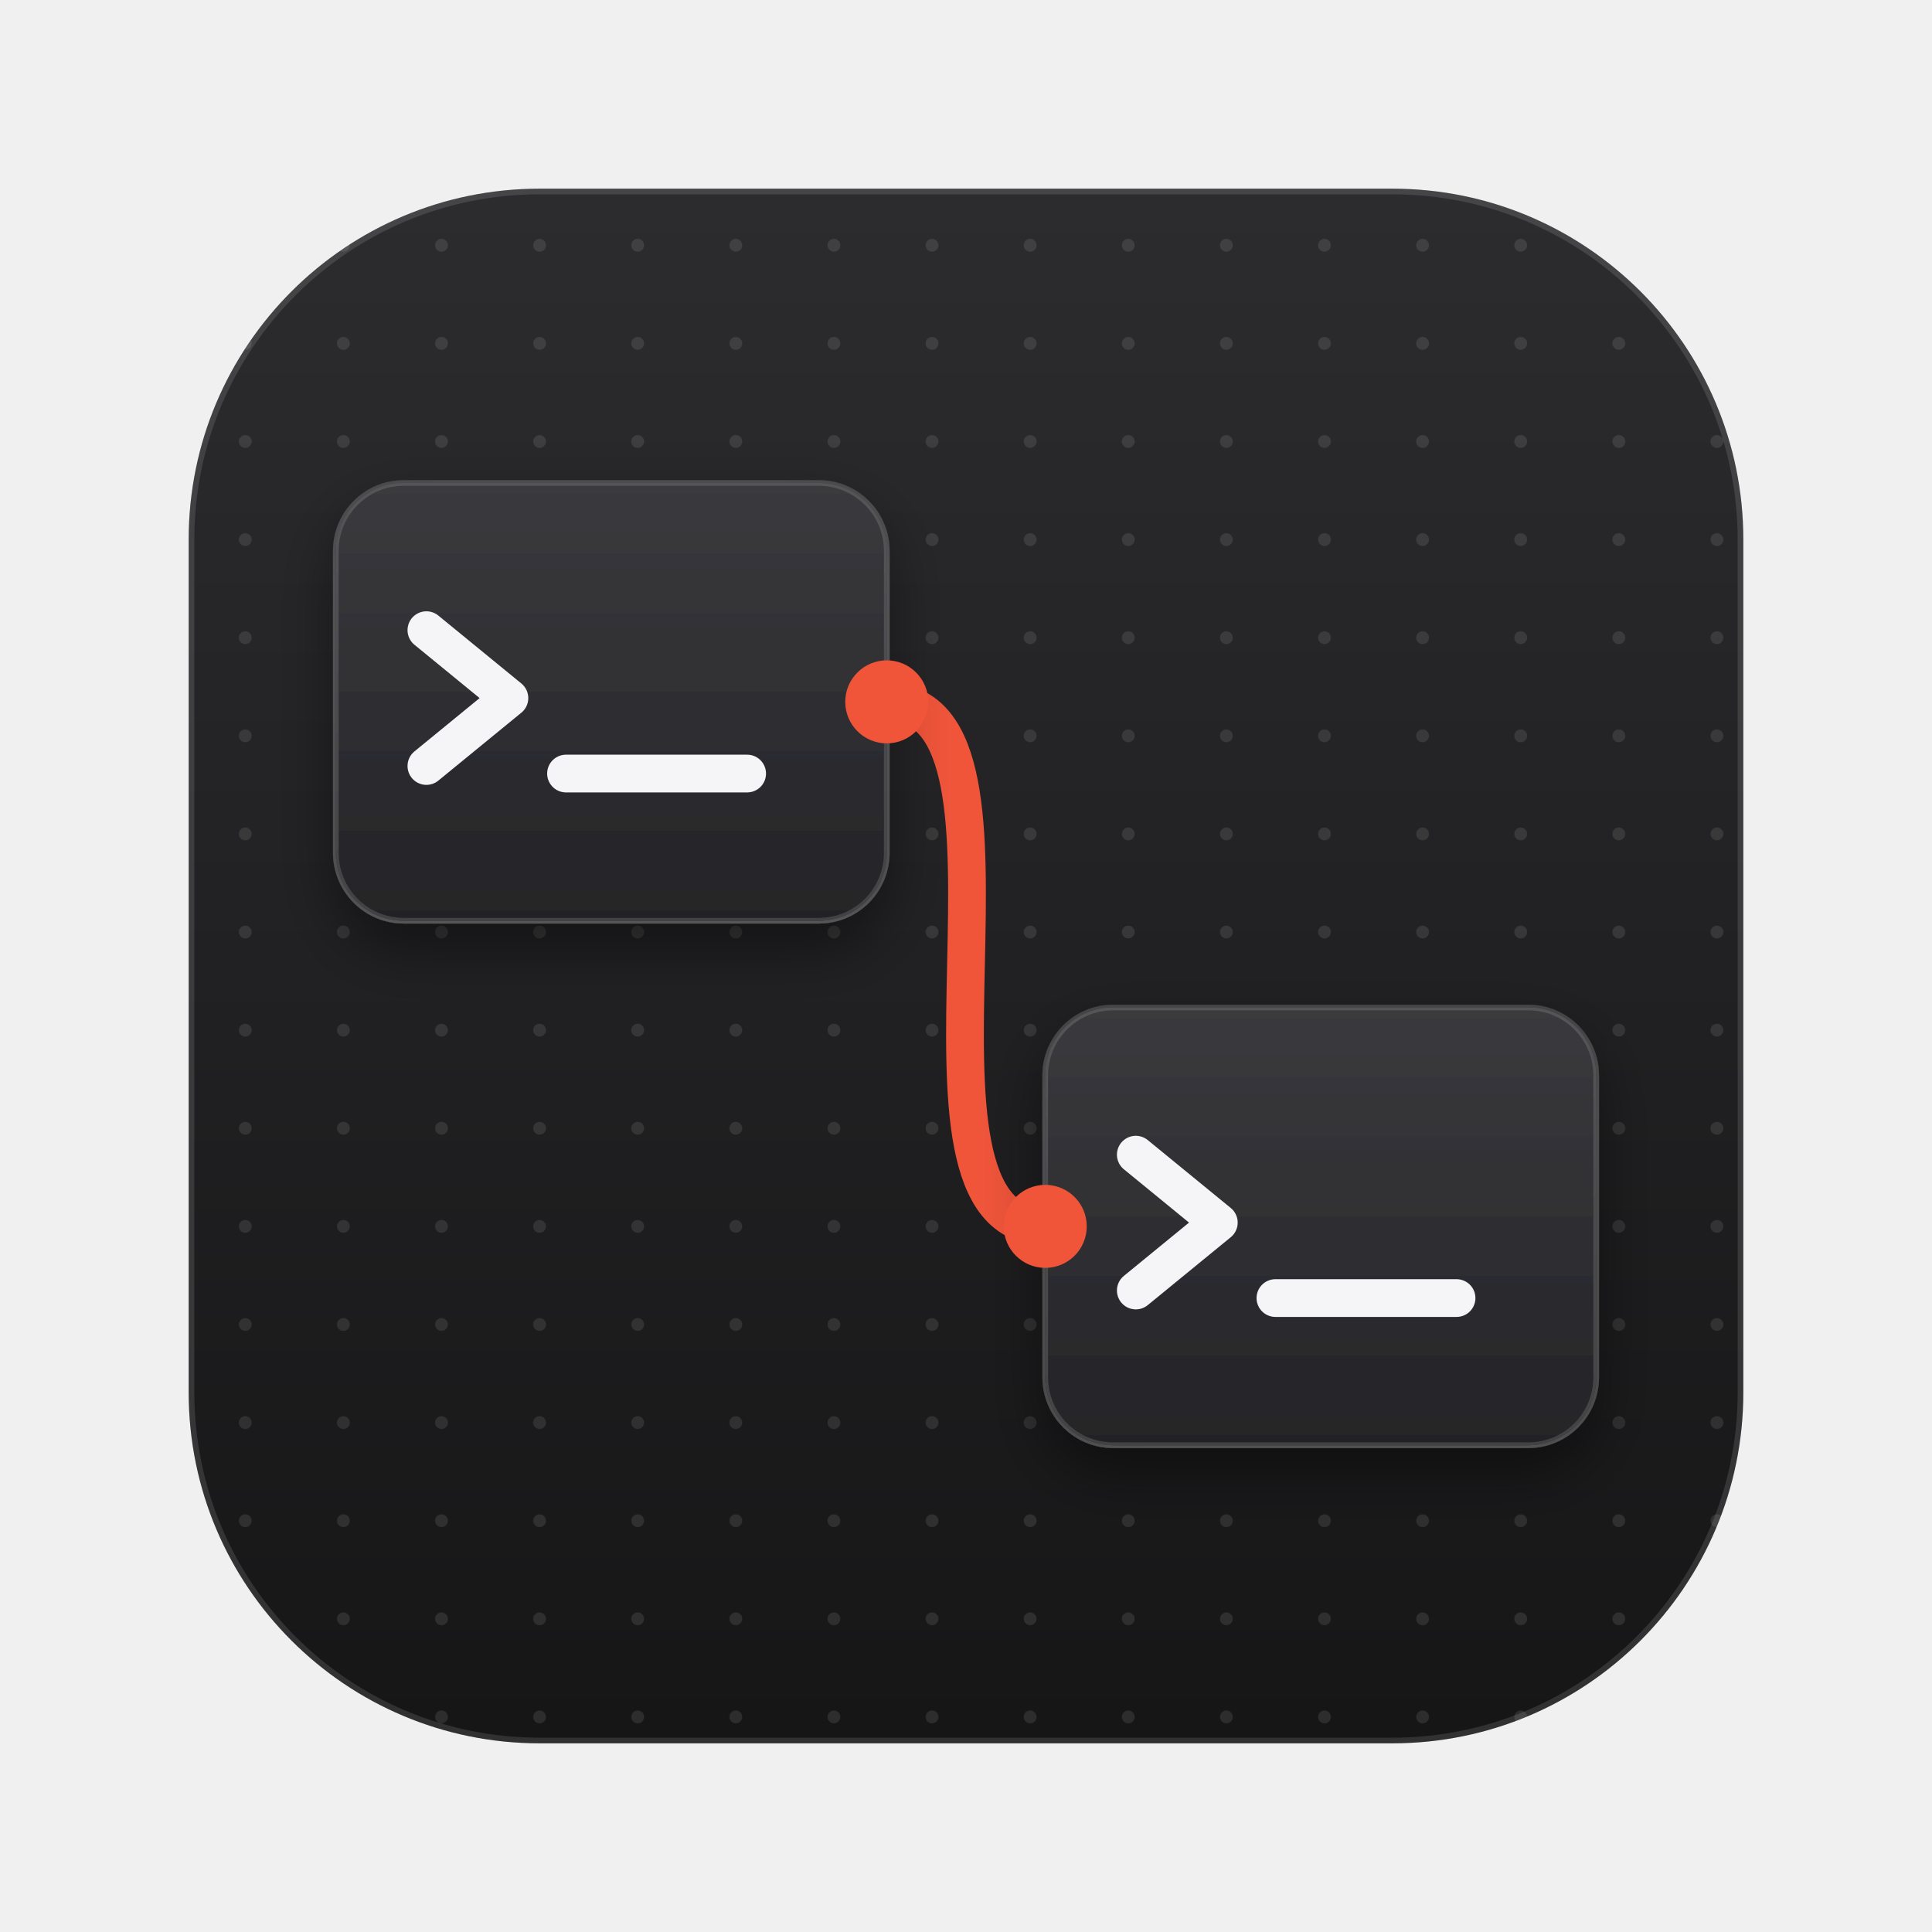
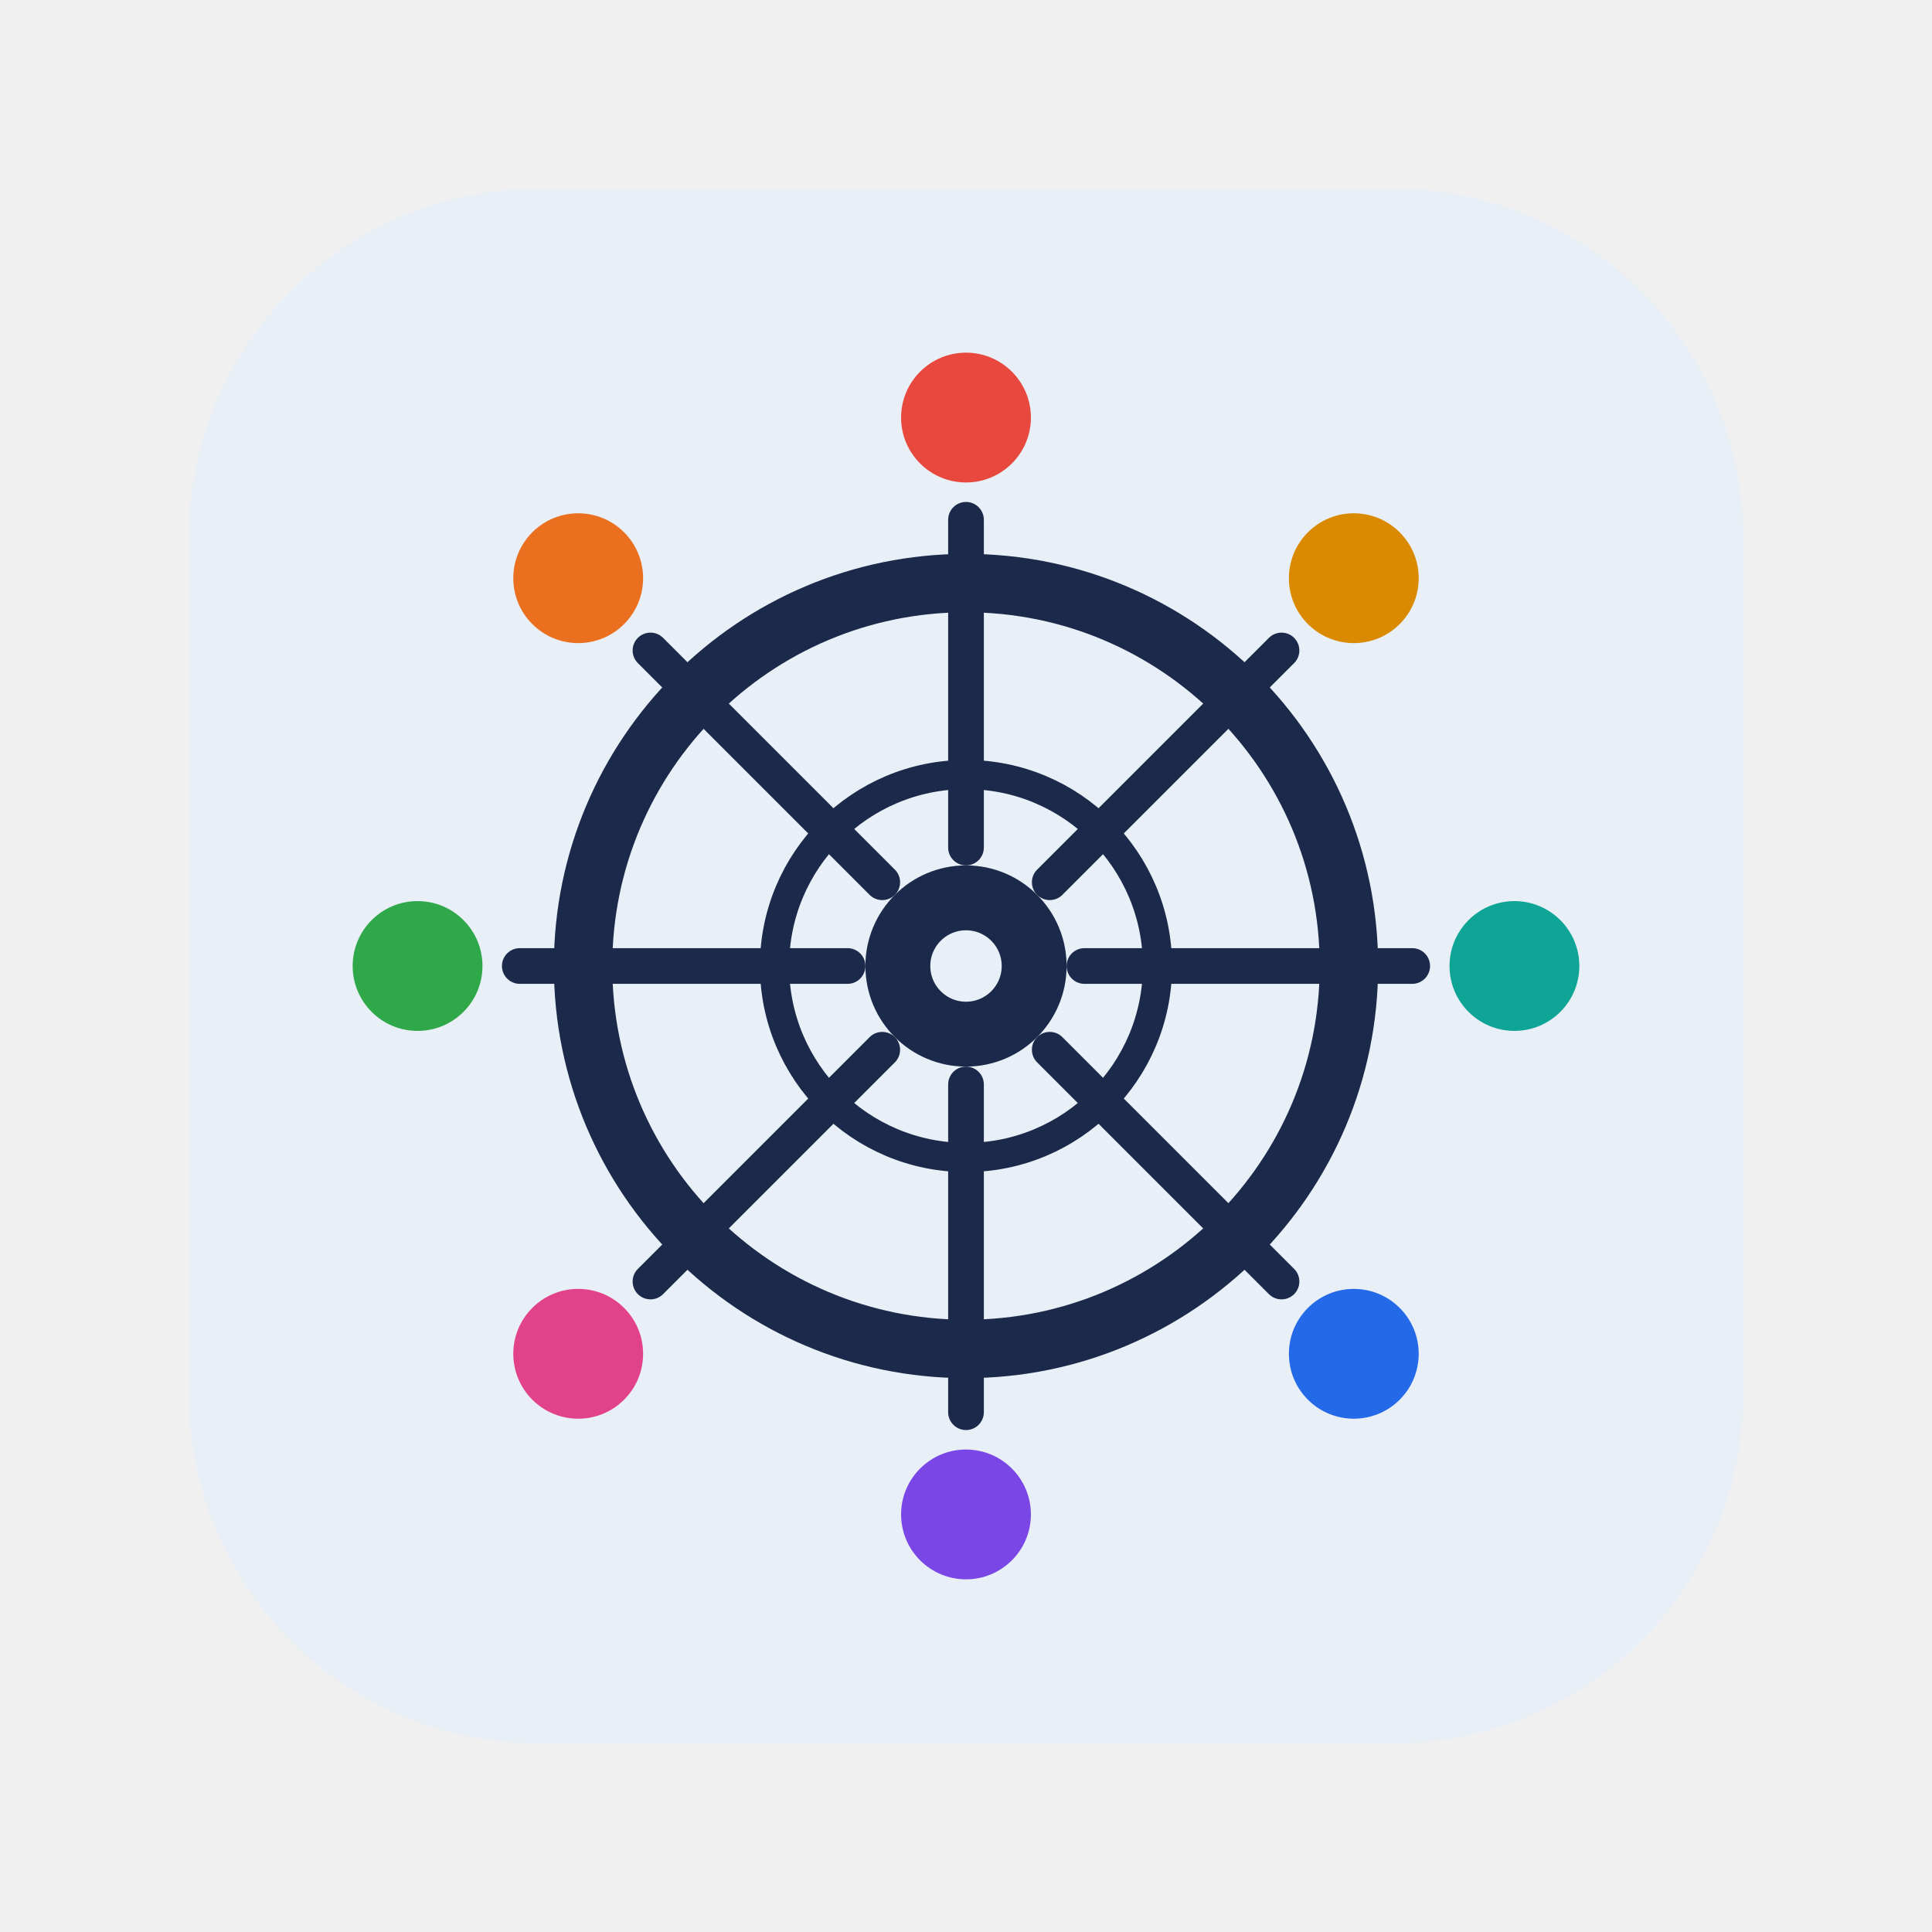
- <svg xmlns="http://www.w3.org/2000/svg" width="1024" height="1024" viewBox="0 0 1024 1024">
-   <defs>
-     <linearGradient id="ground" x1="0" y1="0" x2="0" y2="1">
-       <stop offset="0" stop-color="#2c2c2f" />
-       <stop offset="1" stop-color="#161617" />
-     </linearGradient>
-     <linearGradient id="card" x1="0" y1="0" x2="0" y2="1">
-       <stop offset="0" stop-color="#3a3a3e" />
-       <stop offset="1" stop-color="#242427" />
-     </linearGradient>
-     <filter id="lift" x="-20%" y="-20%" width="140%" height="150%">
-       <feDropShadow dx="0" dy="14" stdDeviation="16" flood-color="#000" flood-opacity="0.45" />
-     </filter>
-     <pattern id="dots" width="52" height="52" patternUnits="userSpaceOnUse">
-       <circle cx="26" cy="26" r="3.4" fill="#ffffff" opacity="0.1" />
-     </pattern>
-   </defs>
-   <rect x="100" y="100" width="824" height="824" rx="186" fill="url(#ground)" />
-   <rect x="100" y="100" width="824" height="824" rx="186" fill="url(#dots)" />
-   <rect x="101.5" y="101.5" width="821" height="821" rx="184.5" fill="none" stroke="#ffffff" stroke-opacity="0.12" stroke-width="3" />
-   <path d="M470 372 C 560 372, 464 650, 554 650" fill="none" stroke="#f0553a" stroke-width="20" stroke-linecap="round" />
-   <g filter="url(#lift)">
-     <rect x="178" y="256" width="292" height="232" rx="36" fill="url(#card)" stroke="#ffffff" stroke-opacity="0.14" stroke-width="3" />
-     <path d="M226 334 l44 36 l-44 36" fill="none" stroke="#f5f5f7" stroke-width="20" stroke-linecap="round" stroke-linejoin="round" />
-     <path d="M300 410 h96" stroke="#f5f5f7" stroke-width="20" stroke-linecap="round" />
+ <svg xmlns="http://www.w3.org/2000/svg" viewBox="0 0 1024 1024" role="img" aria-label="Wheelhouse app icon">
+   <rect x="100" y="100" width="824" height="824" rx="185" fill="#E9EFF6" />
+   <g transform="translate(512 512) scale(.86)">
+     <g transform="rotate(0)">
+       <rect x="-11" y="-286" width="22" height="224" rx="11" fill="#1B2A4A" />
+       <circle cy="-338" r="40" fill="#E8483D" />
+     </g>
+     <g transform="rotate(45)">
+       <rect x="-11" y="-286" width="22" height="224" rx="11" fill="#1B2A4A" />
+       <circle cy="-338" r="40" fill="#D98A00" />
+     </g>
+     <g transform="rotate(90)">
+       <rect x="-11" y="-286" width="22" height="224" rx="11" fill="#1B2A4A" />
+       <circle cy="-338" r="40" fill="#0FA596" />
+     </g>
+     <g transform="rotate(135)">
+       <rect x="-11" y="-286" width="22" height="224" rx="11" fill="#1B2A4A" />
+       <circle cy="-338" r="40" fill="#2369E8" />
+     </g>
+     <g transform="rotate(180)">
+       <rect x="-11" y="-286" width="22" height="224" rx="11" fill="#1B2A4A" />
+       <circle cy="-338" r="40" fill="#7A47E6" />
+     </g>
+     <g transform="rotate(225)">
+       <rect x="-11" y="-286" width="22" height="224" rx="11" fill="#1B2A4A" />
+       <circle cy="-338" r="40" fill="#E2428A" />
+     </g>
+     <g transform="rotate(270)">
+       <rect x="-11" y="-286" width="22" height="224" rx="11" fill="#1B2A4A" />
+       <circle cy="-338" r="40" fill="#2FA84A" />
+     </g>
+     <g transform="rotate(315)">
+       <rect x="-11" y="-286" width="22" height="224" rx="11" fill="#1B2A4A" />
+       <circle cy="-338" r="40" fill="#EA6F1E" />
+     </g>
+     <circle r="236" fill="none" stroke="#1B2A4A" stroke-width="36" />
+     <circle r="118" fill="none" stroke="#1B2A4A" stroke-width="18" />
+     <circle r="42" fill="none" stroke="#1B2A4A" stroke-width="40" />
  </g>
-   <g filter="url(#lift)">
-     <rect x="554" y="534" width="292" height="232" rx="36" fill="url(#card)" stroke="#ffffff" stroke-opacity="0.14" stroke-width="3" />
-     <path d="M602 612 l44 36 l-44 36" fill="none" stroke="#f5f5f7" stroke-width="20" stroke-linecap="round" stroke-linejoin="round" />
-     <path d="M676 688 h96" stroke="#f5f5f7" stroke-width="20" stroke-linecap="round" />
-   </g>
-   <circle cx="470" cy="372" r="22" fill="#f0553a" />
-   <circle cx="554" cy="650" r="22" fill="#f0553a" />
</svg>
